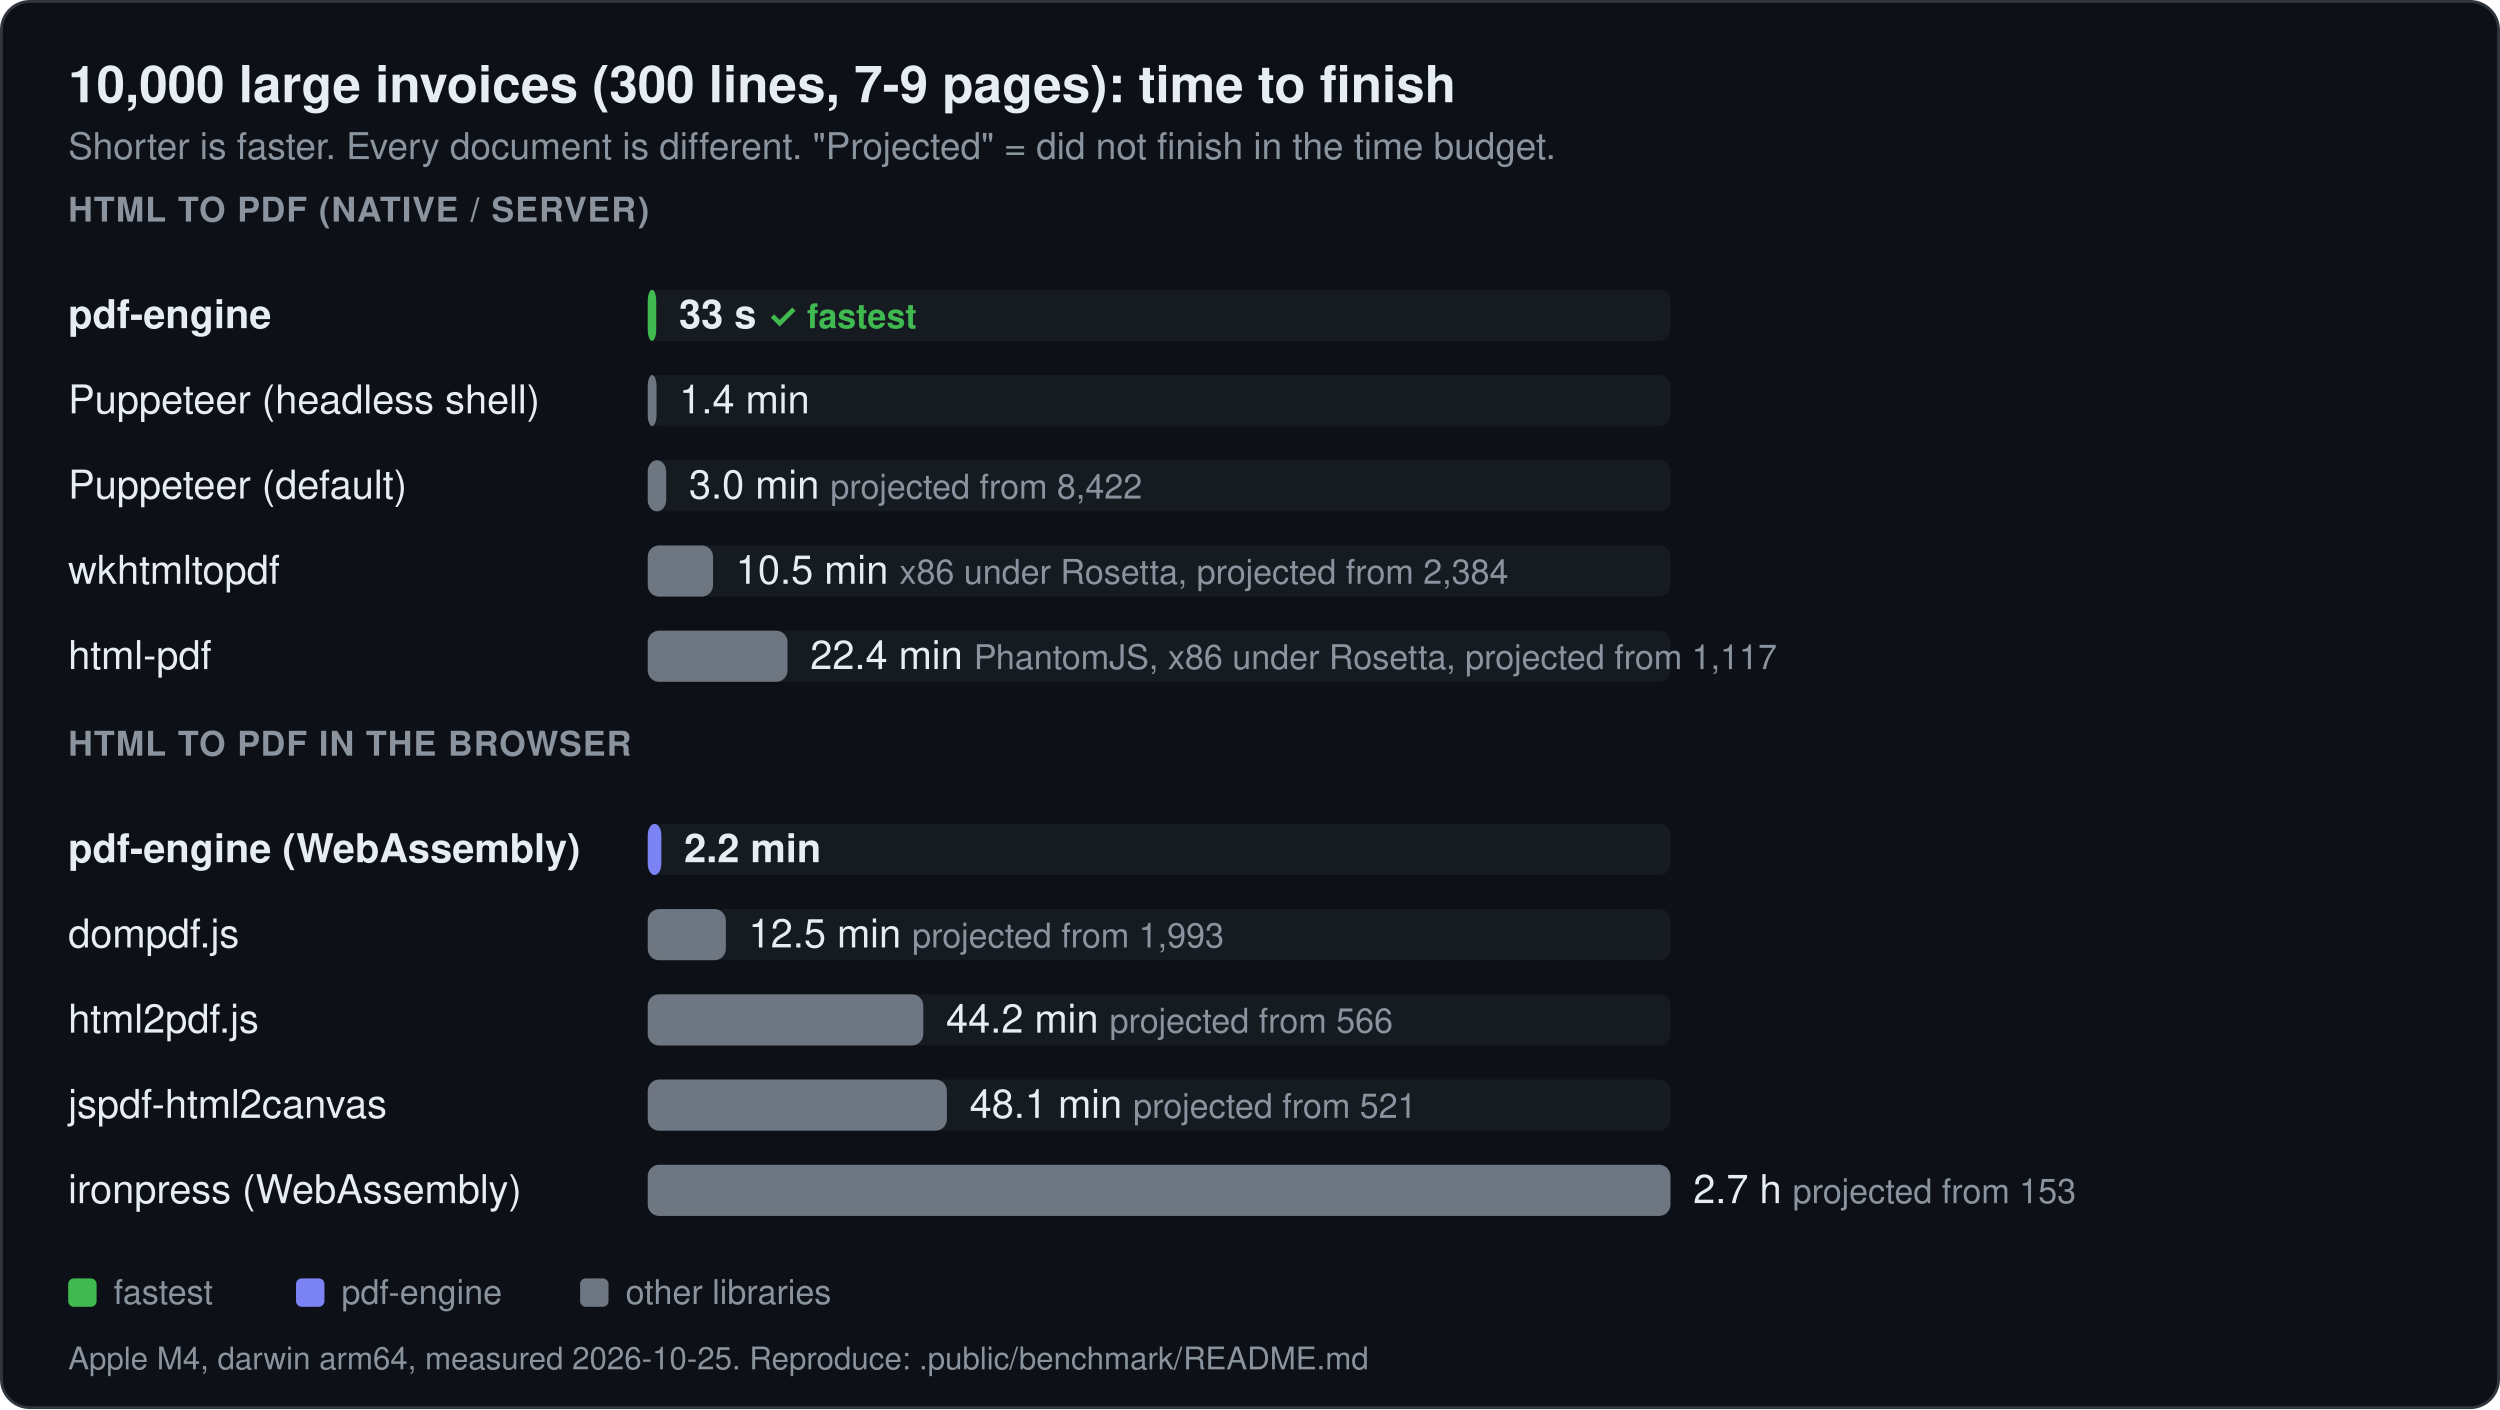
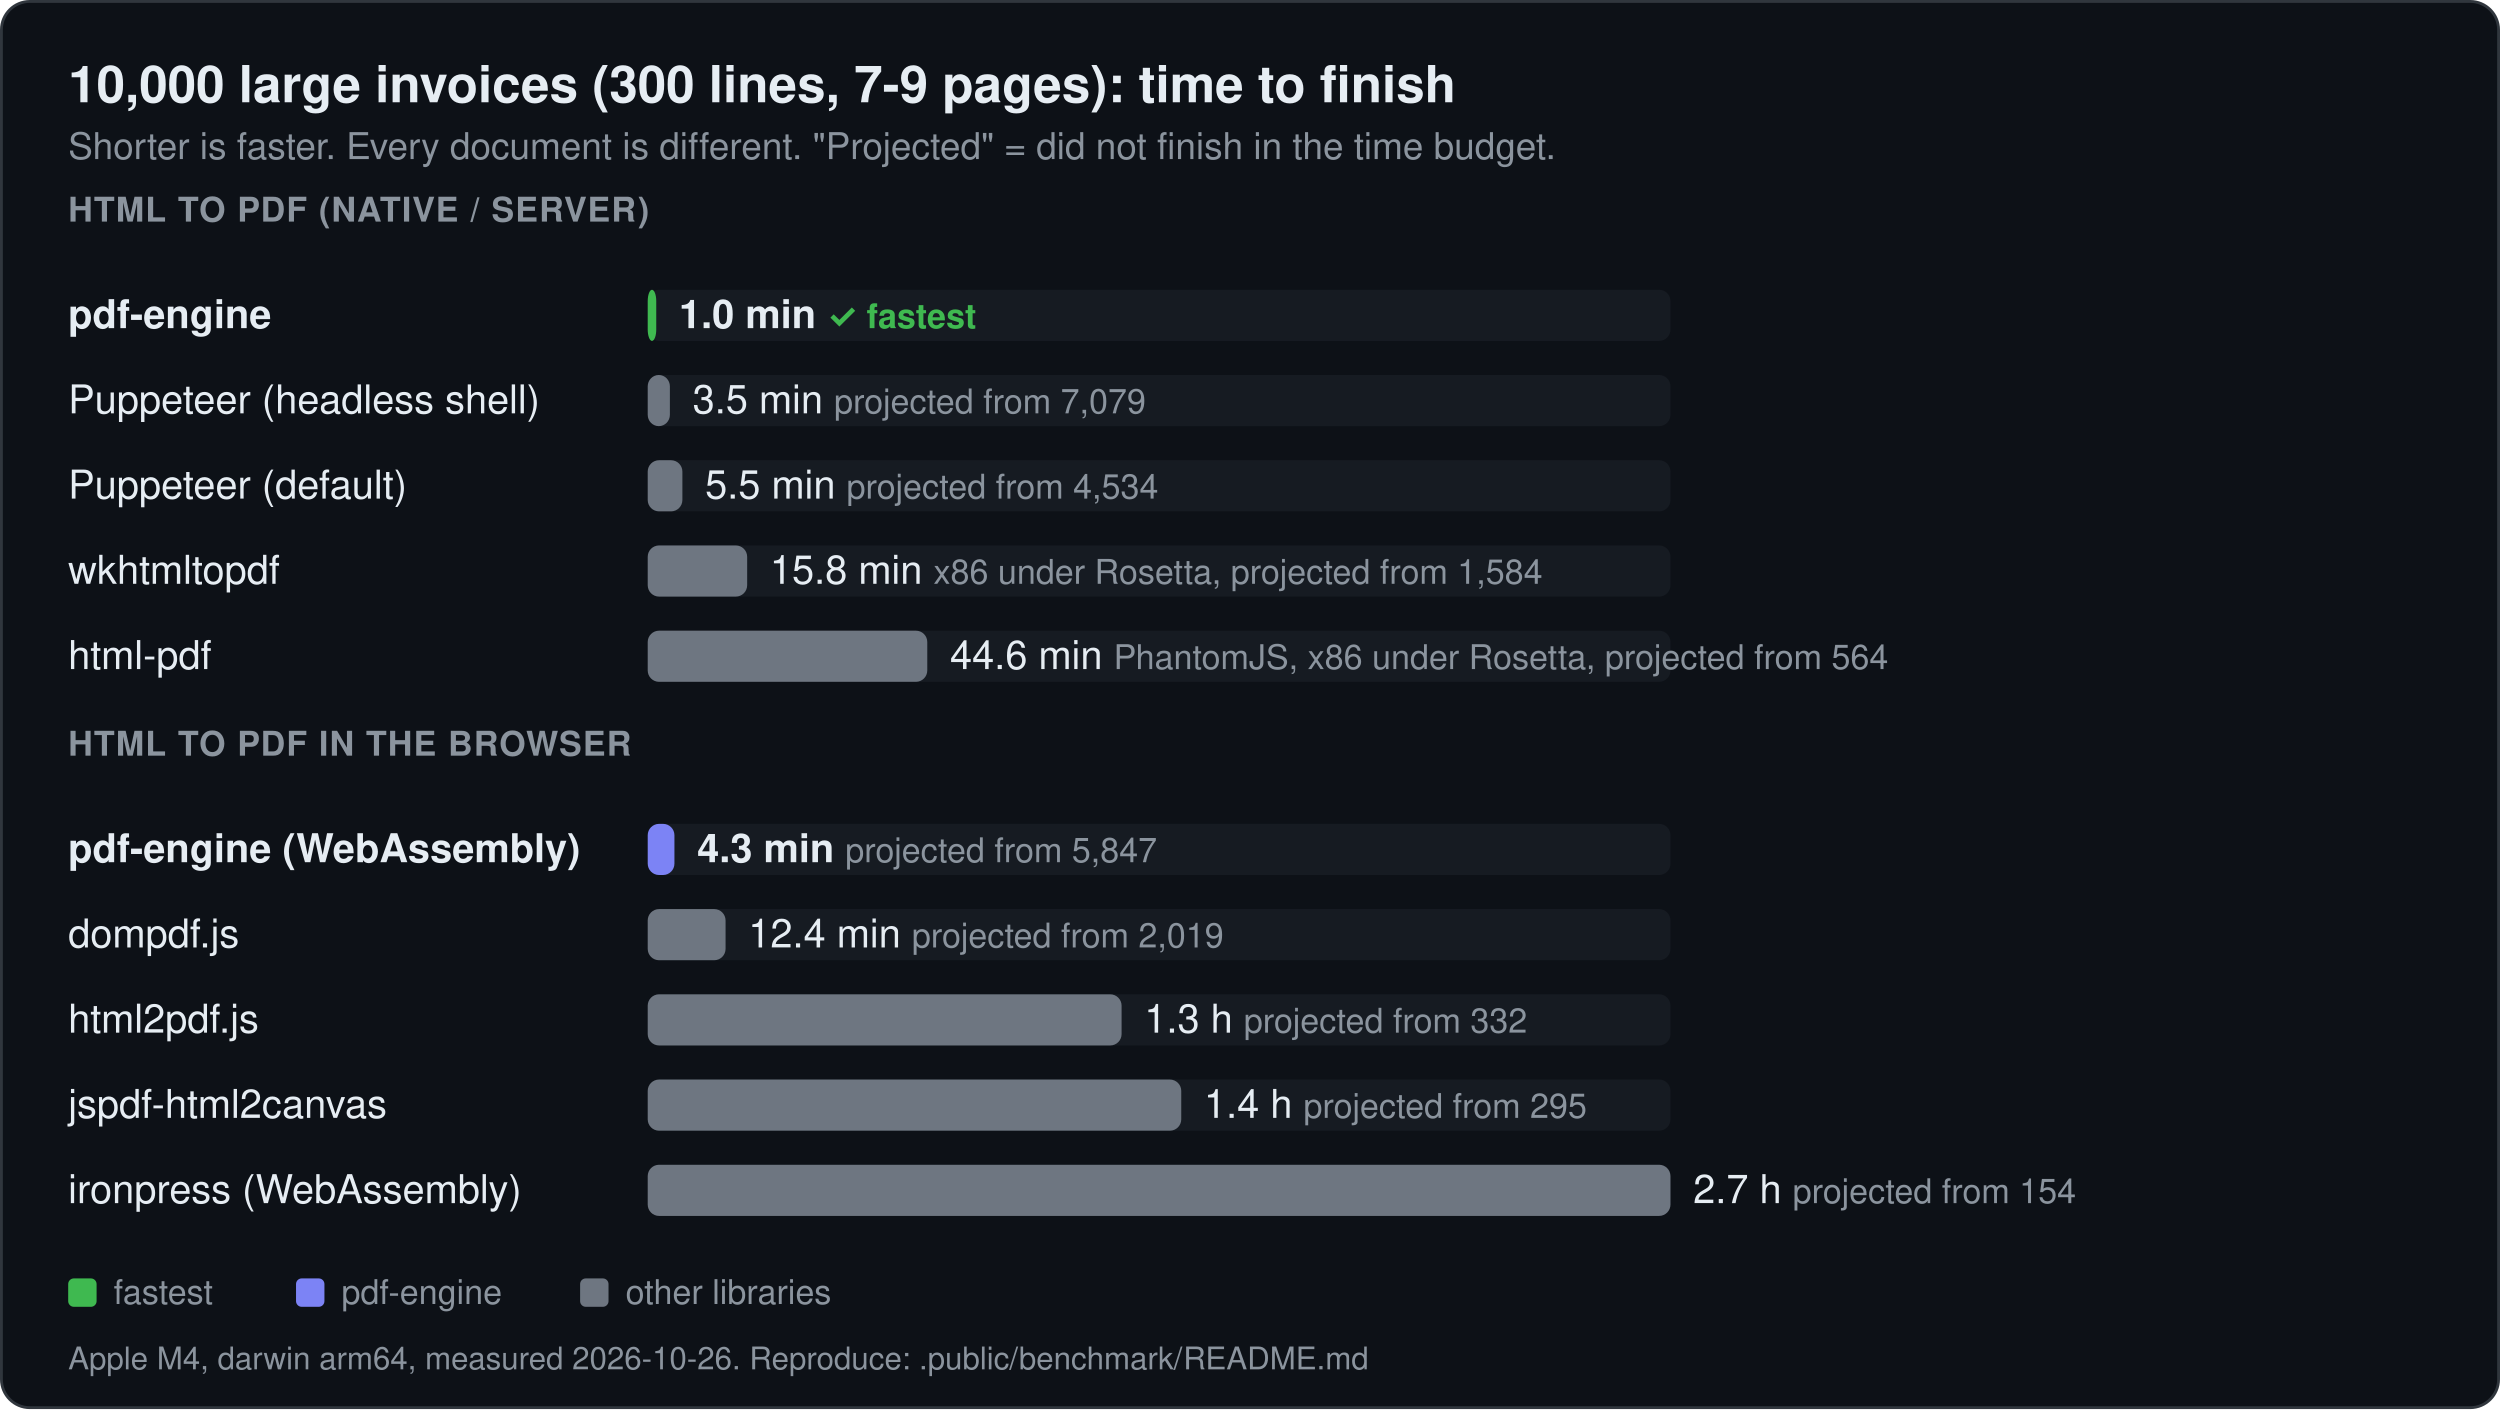
<svg xmlns="http://www.w3.org/2000/svg" width="880" height="496" viewBox="0 0 880 496" role="img" aria-labelledby="t d" font-family="-apple-system, BlinkMacSystemFont, 'Segoe UI', Helvetica, Arial, sans-serif">
  <rect x="0.5" y="0.5" width="879" height="495" rx="10" fill="#0d1117" stroke="#30363d" />
  <text x="24" y="36" font-size="18" font-weight="700" fill="#e6edf3">10,000 large invoices (300 lines, 7-9 pages): time to finish</text>
  <text x="24" y="56" font-size="13" fill="#8b949e">Shorter is faster. Every document is different. "Projected" = did not finish in the time budget.</text>
  <text x="24" y="78" font-size="12" font-weight="600" fill="#8b949e" letter-spacing="0.4">HTML TO PDF (NATIVE / SERVER)</text>
  <text x="24" y="115.5" font-size="14" fill="#e6edf3" font-weight="700">pdf-engine</text>
  <rect x="228" y="102" width="360" height="18" rx="4" fill="#161b22" />
  <rect x="228" y="102" width="3.0" height="18" rx="4" fill="#3fb950" />
-   <text x="239.0" y="115.5" font-size="14" fill="#e6edf3" font-weight="700">33 s <tspan fill="#3fb950" font-weight="700" font-size="12">✓ fastest</tspan>
+   <text x="239.0" y="115.5" font-size="14" fill="#e6edf3" font-weight="700">1.0 min <tspan fill="#3fb950" font-weight="700" font-size="12">✓ fastest</tspan>
  </text>
  <text x="24" y="145.5" font-size="14" fill="#e6edf3" font-weight="400">Puppeteer (headless shell)</text>
  <rect x="228" y="132" width="360" height="18" rx="4" fill="#161b22" />
-   <rect x="228" y="132" width="3.1" height="18" rx="4" fill="#6e7681" />
-   <text x="239.1" y="145.5" font-size="14" fill="#e6edf3" font-weight="500">1.4 min</text>
+   <rect x="228" y="132" width="7.8" height="18" rx="4" fill="#6e7681" />
+   <text x="243.8" y="145.5" font-size="14" fill="#e6edf3" font-weight="500">3.5 min <tspan fill="#8b949e" font-weight="400" font-size="12">projected from 7,079</tspan>
+   </text>
  <text x="24" y="175.5" font-size="14" fill="#e6edf3" font-weight="400">Puppeteer (default)</text>
  <rect x="228" y="162" width="360" height="18" rx="4" fill="#161b22" />
-   <rect x="228" y="162" width="6.5" height="18" rx="4" fill="#6e7681" />
-   <text x="242.5" y="175.5" font-size="14" fill="#e6edf3" font-weight="500">3.0 min <tspan fill="#8b949e" font-weight="400" font-size="12">projected from 8,422</tspan>
+   <rect x="228" y="162" width="12.2" height="18" rx="4" fill="#6e7681" />
+   <text x="248.2" y="175.5" font-size="14" fill="#e6edf3" font-weight="500">5.5 min <tspan fill="#8b949e" font-weight="400" font-size="12">projected from 4,534</tspan>
  </text>
  <text x="24" y="205.5" font-size="14" fill="#e6edf3" font-weight="400">wkhtmltopdf</text>
  <rect x="228" y="192" width="360" height="18" rx="4" fill="#161b22" />
-   <rect x="228" y="192" width="23.0" height="18" rx="4" fill="#6e7681" />
-   <text x="259.0" y="205.5" font-size="14" fill="#e6edf3" font-weight="500">10.5 min <tspan fill="#8b949e" font-weight="400" font-size="12">x86 under Rosetta, projected from 2,384</tspan>
+   <rect x="228" y="192" width="35.0" height="18" rx="4" fill="#6e7681" />
+   <text x="271.0" y="205.5" font-size="14" fill="#e6edf3" font-weight="500">15.8 min <tspan fill="#8b949e" font-weight="400" font-size="12">x86 under Rosetta, projected from 1,584</tspan>
  </text>
  <text x="24" y="235.5" font-size="14" fill="#e6edf3" font-weight="400">html-pdf</text>
  <rect x="228" y="222" width="360" height="18" rx="4" fill="#161b22" />
-   <rect x="228" y="222" width="49.2" height="18" rx="4" fill="#6e7681" />
-   <text x="285.2" y="235.5" font-size="14" fill="#e6edf3" font-weight="500">22.4 min <tspan fill="#8b949e" font-weight="400" font-size="12">PhantomJS, x86 under Rosetta, projected from 1,117</tspan>
+   <rect x="228" y="222" width="98.4" height="18" rx="4" fill="#6e7681" />
+   <text x="334.4" y="235.5" font-size="14" fill="#e6edf3" font-weight="500">44.6 min <tspan fill="#8b949e" font-weight="400" font-size="12">PhantomJS, x86 under Rosetta, projected from 564</tspan>
  </text>
  <text x="24" y="266" font-size="12" font-weight="600" fill="#8b949e" letter-spacing="0.4">HTML TO PDF IN THE BROWSER</text>
  <text x="24" y="303.5" font-size="14" fill="#e6edf3" font-weight="700">pdf-engine (WebAssembly)</text>
  <rect x="228" y="290" width="360" height="18" rx="4" fill="#161b22" />
-   <rect x="228" y="290" width="4.8" height="18" rx="4" fill="#7c83f5" />
-   <text x="240.8" y="303.5" font-size="14" fill="#e6edf3" font-weight="700">2.2 min</text>
+   <rect x="228" y="290" width="9.4" height="18" rx="4" fill="#7c83f5" />
+   <text x="245.4" y="303.5" font-size="14" fill="#e6edf3" font-weight="700">4.3 min <tspan fill="#8b949e" font-weight="400" font-size="12">projected from 5,847</tspan>
+   </text>
  <text x="24" y="333.5" font-size="14" fill="#e6edf3" font-weight="400">dompdf.js</text>
  <rect x="228" y="320" width="360" height="18" rx="4" fill="#161b22" />
-   <rect x="228" y="320" width="27.5" height="18" rx="4" fill="#6e7681" />
-   <text x="263.5" y="333.5" font-size="14" fill="#e6edf3" font-weight="500">12.5 min <tspan fill="#8b949e" font-weight="400" font-size="12">projected from 1,993</tspan>
+   <rect x="228" y="320" width="27.4" height="18" rx="4" fill="#6e7681" />
+   <text x="263.4" y="333.5" font-size="14" fill="#e6edf3" font-weight="500">12.4 min <tspan fill="#8b949e" font-weight="400" font-size="12">projected from 2,019</tspan>
  </text>
  <text x="24" y="363.5" font-size="14" fill="#e6edf3" font-weight="400">html2pdf.js</text>
  <rect x="228" y="350" width="360" height="18" rx="4" fill="#161b22" />
-   <rect x="228" y="350" width="97.0" height="18" rx="4" fill="#6e7681" />
-   <text x="333.0" y="363.5" font-size="14" fill="#e6edf3" font-weight="500">44.2 min <tspan fill="#8b949e" font-weight="400" font-size="12">projected from 566</tspan>
+   <rect x="228" y="350" width="166.8" height="18" rx="4" fill="#6e7681" />
+   <text x="402.8" y="363.5" font-size="14" fill="#e6edf3" font-weight="500">1.3 h <tspan fill="#8b949e" font-weight="400" font-size="12">projected from 332</tspan>
  </text>
  <text x="24" y="393.5" font-size="14" fill="#e6edf3" font-weight="400">jspdf-html2canvas</text>
  <rect x="228" y="380" width="360" height="18" rx="4" fill="#161b22" />
-   <rect x="228" y="380" width="105.3" height="18" rx="4" fill="#6e7681" />
-   <text x="341.3" y="393.5" font-size="14" fill="#e6edf3" font-weight="500">48.1 min <tspan fill="#8b949e" font-weight="400" font-size="12">projected from 521</tspan>
+   <rect x="228" y="380" width="187.8" height="18" rx="4" fill="#6e7681" />
+   <text x="423.8" y="393.5" font-size="14" fill="#e6edf3" font-weight="500">1.4 h <tspan fill="#8b949e" font-weight="400" font-size="12">projected from 295</tspan>
  </text>
  <text x="24" y="423.5" font-size="14" fill="#e6edf3" font-weight="400">ironpress (WebAssembly)</text>
  <rect x="228" y="410" width="360" height="18" rx="4" fill="#161b22" />
  <rect x="228" y="410" width="360.0" height="18" rx="4" fill="#6e7681" />
-   <text x="596.0" y="423.5" font-size="14" fill="#e6edf3" font-weight="500">2.7 h <tspan fill="#8b949e" font-weight="400" font-size="12">projected from 153</tspan>
+   <text x="596.0" y="423.5" font-size="14" fill="#e6edf3" font-weight="500">2.7 h <tspan fill="#8b949e" font-weight="400" font-size="12">projected from 154</tspan>
  </text>
  <rect x="24" y="450" width="10" height="10" rx="2" fill="#3fb950" />
  <text x="40" y="459" font-size="12" fill="#8b949e">fastest</text>
  <rect x="104.2" y="450" width="10" height="10" rx="2" fill="#7c83f5" />
  <text x="120.2" y="459" font-size="12" fill="#8b949e">pdf-engine</text>
  <rect x="204.2" y="450" width="10" height="10" rx="2" fill="#6e7681" />
  <text x="220.2" y="459" font-size="12" fill="#8b949e">other libraries</text>
-   <text x="24" y="482" font-size="11" fill="#8b949e">Apple M4, darwin arm64, measured 2026-10-25. Reproduce: .public/benchmark/README.md</text>
+   <text x="24" y="482" font-size="11" fill="#8b949e">Apple M4, darwin arm64, measured 2026-10-26. Reproduce: .public/benchmark/README.md</text>
</svg>
